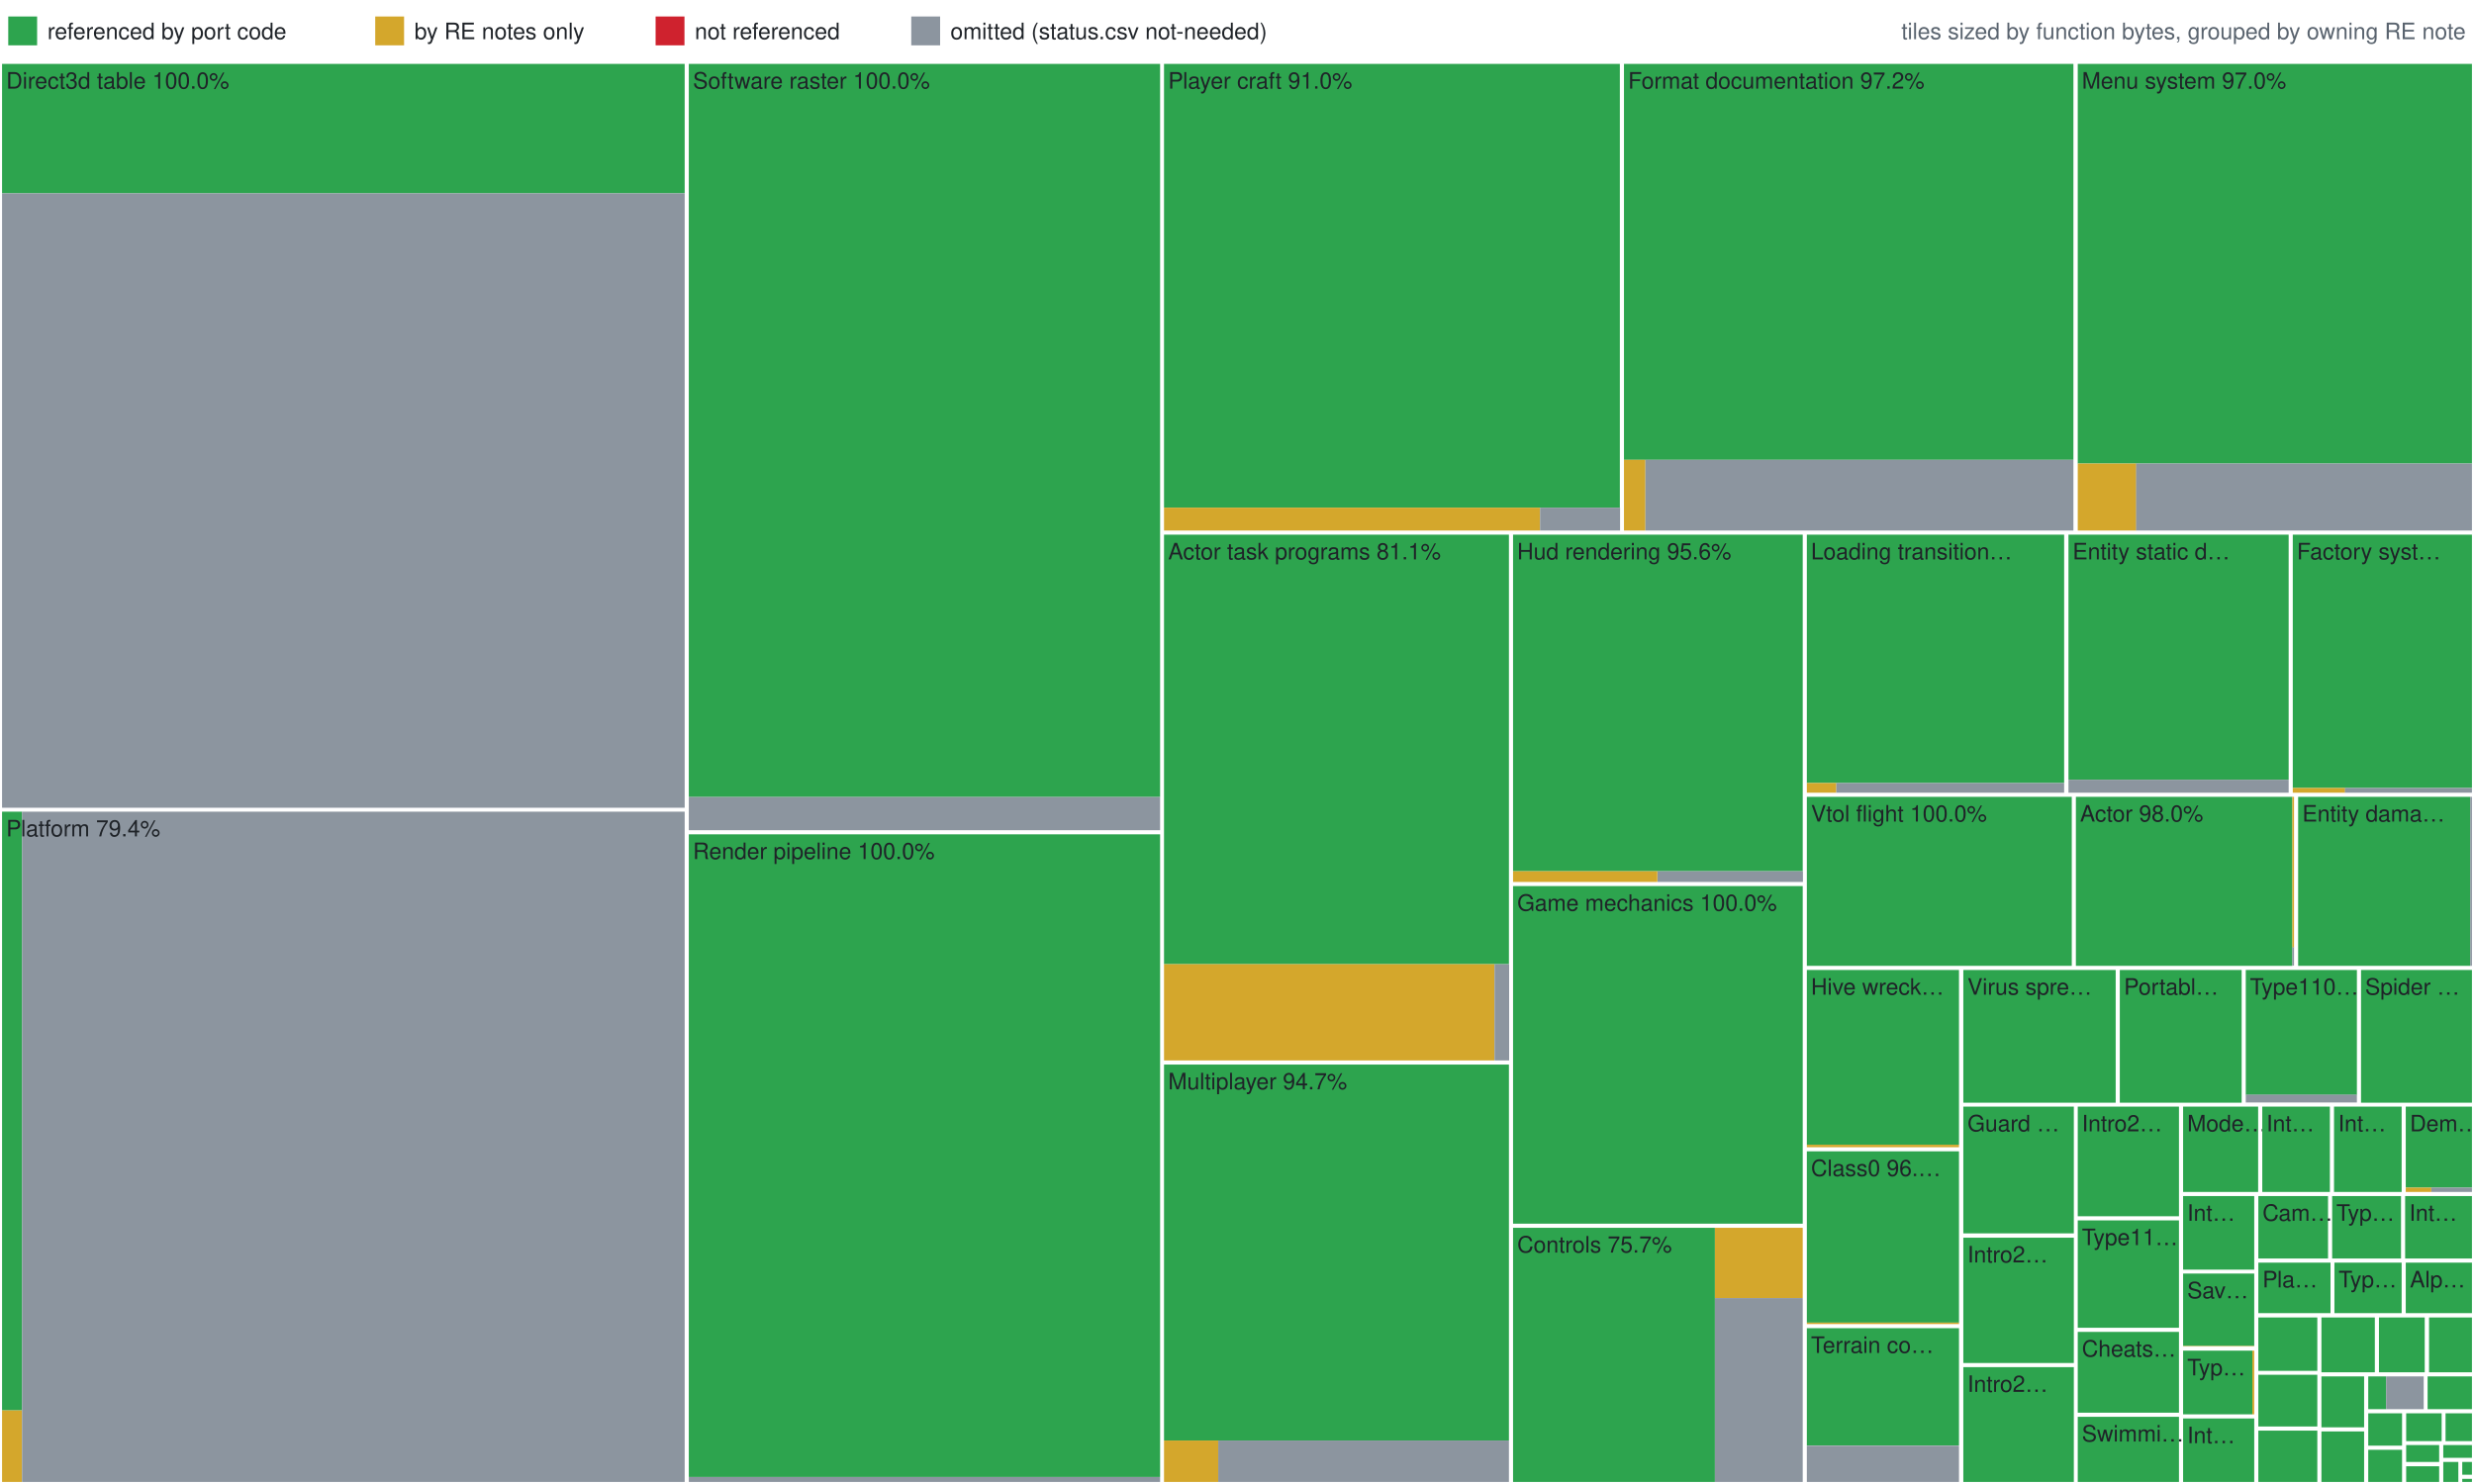
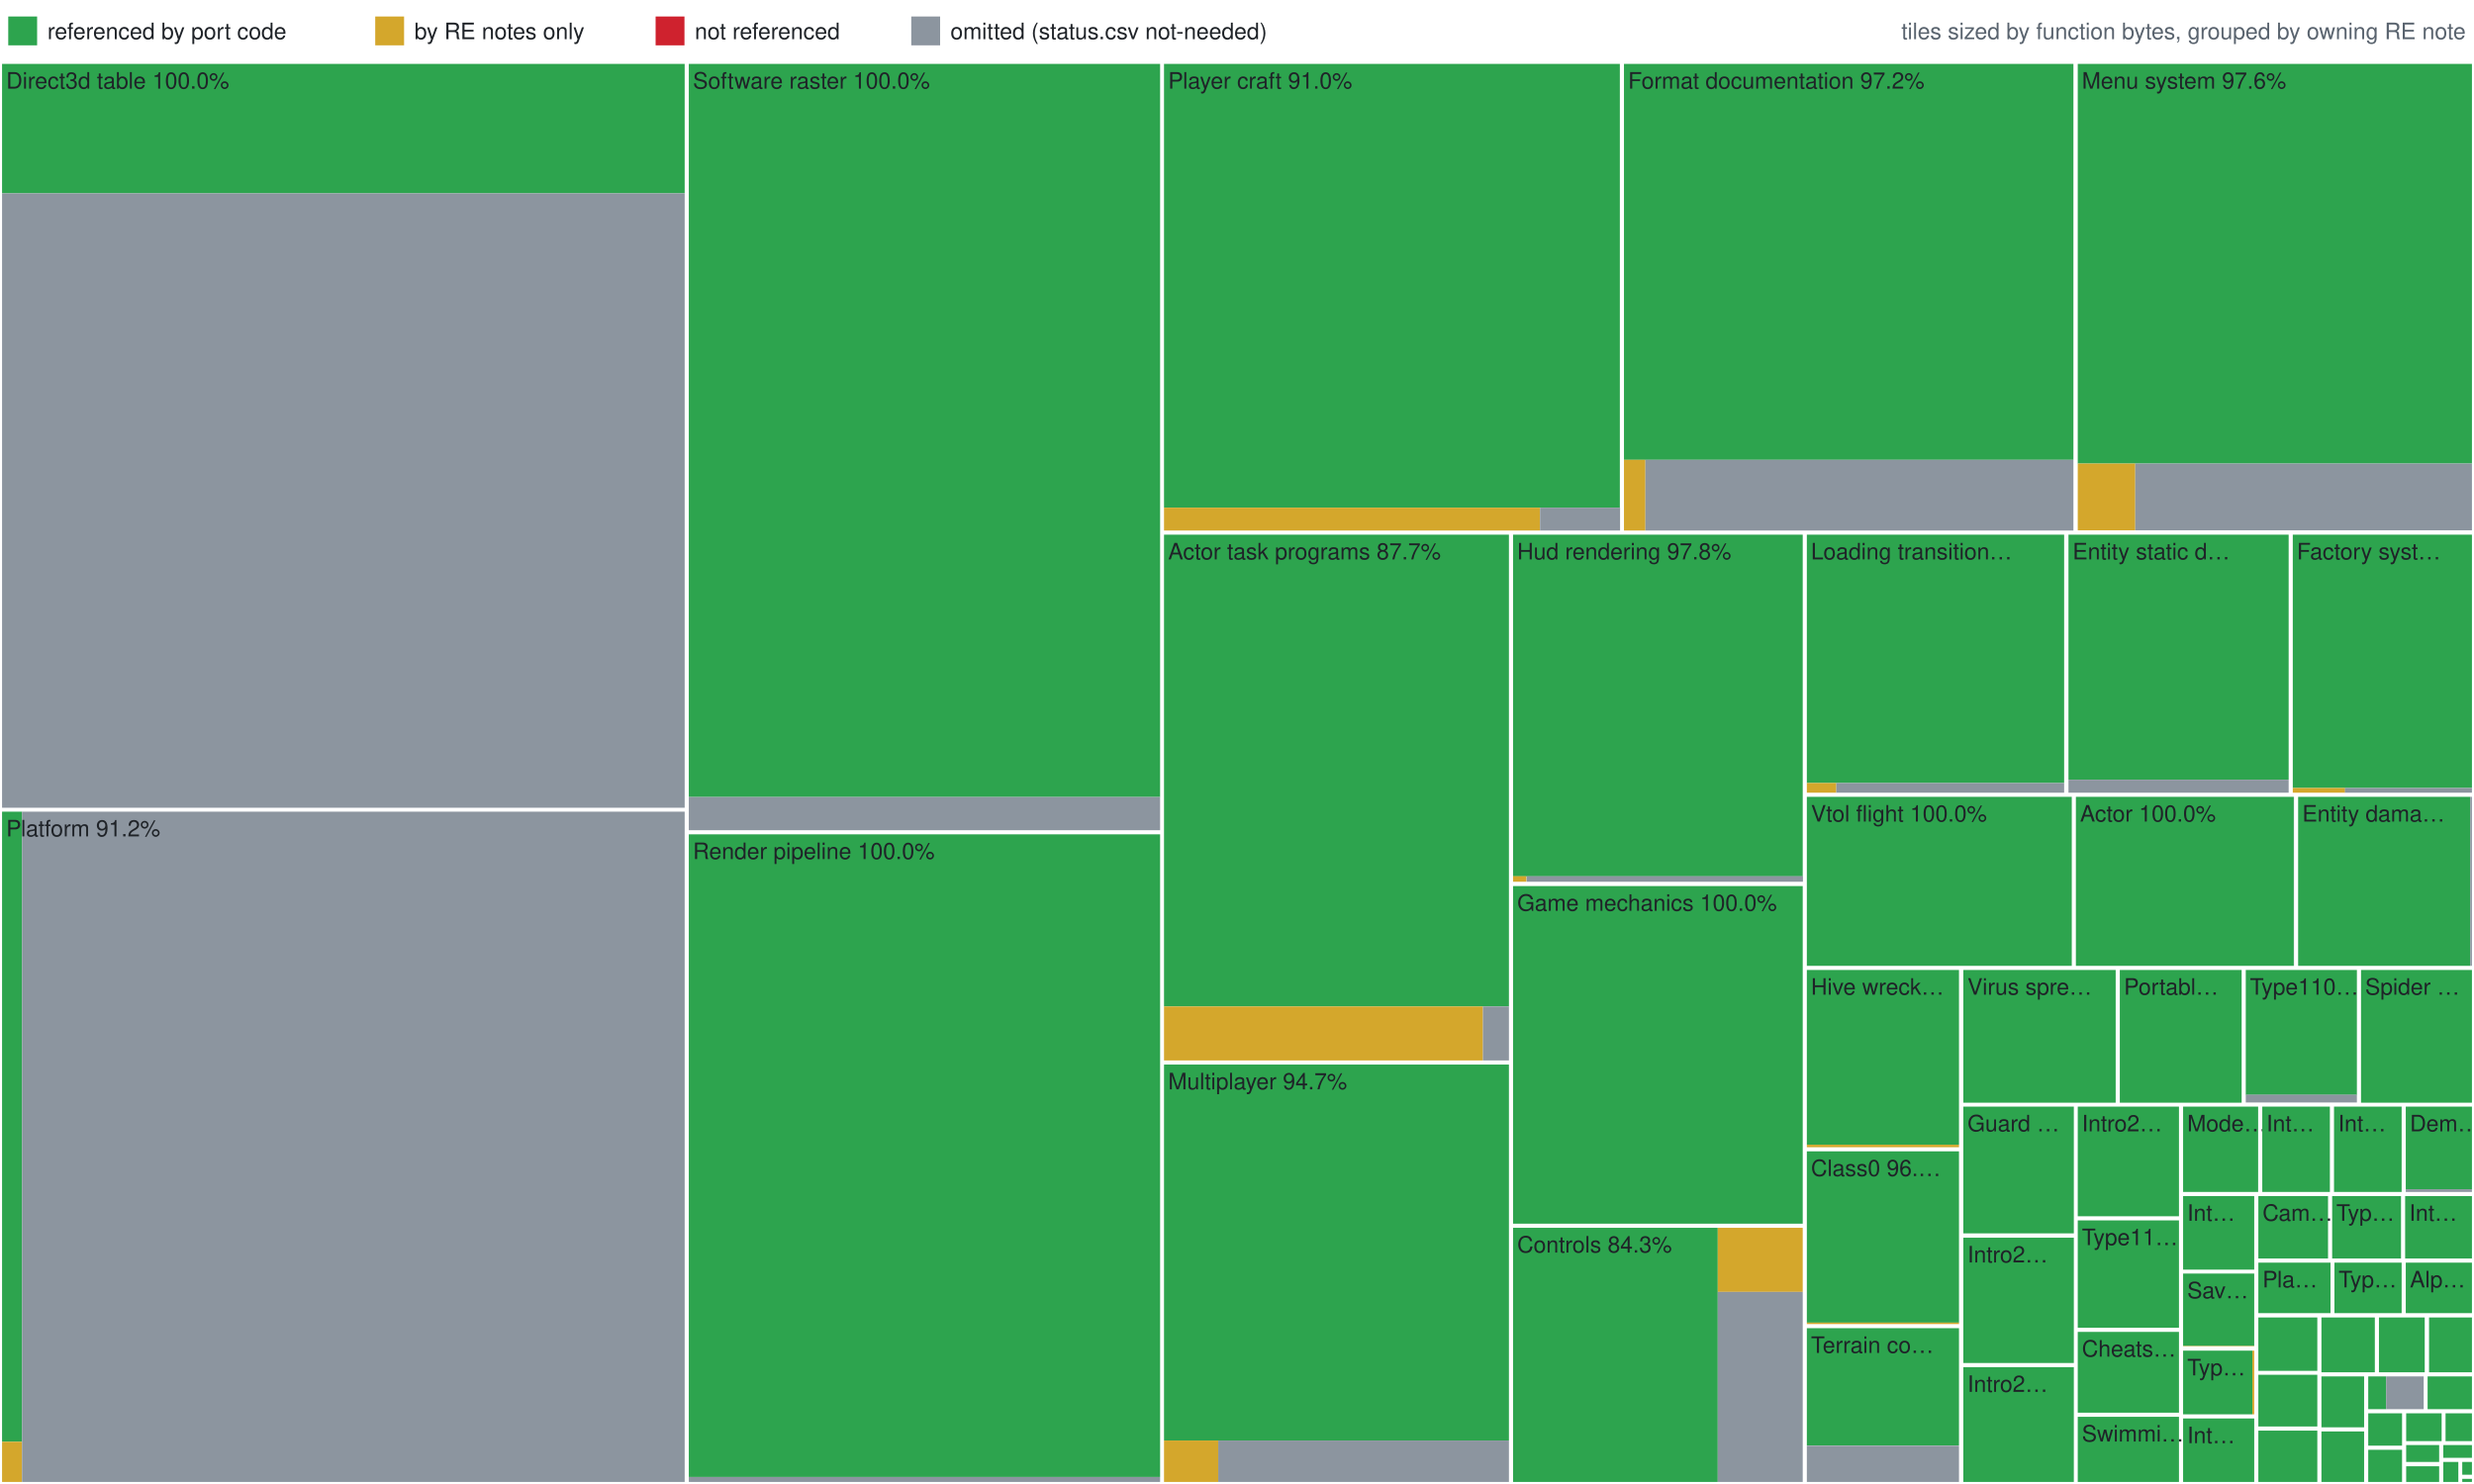
<svg xmlns="http://www.w3.org/2000/svg" width="1200" height="720" viewBox="0 0 1200 720" font-family="Segoe UI, Helvetica, Arial, sans-serif" font-size="11">
  <rect width="1200" height="720" fill="#ffffff" />
  <rect x="4" y="8" width="14" height="14" fill="#2da44e" />
  <text x="23" y="19" fill="#1f2328">referenced by port code</text>
  <rect x="182" y="8" width="14" height="14" fill="#d4a72c" />
  <text x="201" y="19" fill="#1f2328">by RE notes only</text>
  <rect x="318" y="8" width="14" height="14" fill="#cf222e" />
  <text x="337" y="19" fill="#1f2328">not referenced</text>
  <rect x="442" y="8" width="14" height="14" fill="#8c959f" />
  <text x="461" y="19" fill="#1f2328">omitted (status.csv not-needed)</text>
  <text x="1196" y="19" fill="#59636e" text-anchor="end">tiles sized by function bytes, grouped by owning RE note</text>
  <g>
    <rect x="1" y="31" width="331.1" height="62.8" fill="#2da44e" />
    <rect x="1" y="93.8" width="331.1" height="298.1" fill="#8c959f" />
    <text x="3" y="43" fill="#1f2328">Direct3d table 100.0%</text>
  </g>
  <g>
-     <rect x="1" y="393.8" width="9.7" height="290.5" fill="#2da44e" />
-     <rect x="1" y="684.3" width="9.7" height="34.7" fill="#d4a72c" />
+     <rect x="1" y="393.8" width="9.7" height="305.7" fill="#2da44e" />
+     <rect x="1" y="699.5" width="9.7" height="19.5" fill="#d4a72c" />
    <rect x="10.7" y="393.8" width="321.4" height="325.2" fill="#8c959f" />
-     <text x="3" y="405.8" fill="#1f2328">Platform 79.4%</text>
+     <text x="3" y="405.8" fill="#1f2328">Platform 91.2%</text>
  </g>
  <g>
    <rect x="334.1" y="31" width="228.6" height="355.7" fill="#2da44e" />
    <rect x="334.1" y="386.7" width="228.6" height="16.1" fill="#8c959f" />
    <text x="336.1" y="43" fill="#1f2328">Software raster 100.0%</text>
  </g>
  <g>
    <rect x="334.1" y="404.8" width="228.6" height="311.8" fill="#2da44e" />
    <rect x="334.1" y="716.6" width="228.6" height="2.4" fill="#8c959f" />
    <text x="336.1" y="416.8" fill="#1f2328">Render pipeline 100.0%</text>
  </g>
  <g>
    <rect x="564.6" y="31" width="221.1" height="215.3" fill="#2da44e" />
    <rect x="564.6" y="246.3" width="182.4" height="11.1" fill="#d4a72c" />
    <rect x="747" y="246.3" width="38.8" height="11.1" fill="#8c959f" />
    <text x="566.6" y="43" fill="#1f2328">Player craft 91.0%</text>
  </g>
  <g>
    <rect x="787.7" y="31" width="218" height="192.1" fill="#2da44e" />
    <rect x="787.7" y="223.1" width="10.4" height="34.3" fill="#d4a72c" />
    <rect x="798.1" y="223.1" width="207.6" height="34.3" fill="#8c959f" />
    <text x="789.7" y="43" fill="#1f2328">Format documentation 97.2%</text>
  </g>
  <g>
    <rect x="1007.8" y="31" width="191.2" height="193.9" fill="#2da44e" />
-     <rect x="1007.8" y="224.9" width="28.4" height="32.5" fill="#d4a72c" />
-     <rect x="1036.1" y="224.9" width="162.9" height="32.5" fill="#8c959f" />
-     <text x="1009.8" y="43" fill="#1f2328">Menu system 97.0%</text>
-   </g>
-   <g>
-     <rect x="564.6" y="259.4" width="167.3" height="208.4" fill="#2da44e" />
-     <rect x="564.6" y="467.8" width="160.2" height="46.7" fill="#d4a72c" />
-     <rect x="724.9" y="467.8" width="7.1" height="46.7" fill="#8c959f" />
-     <text x="566.6" y="271.4" fill="#1f2328">Actor task programs 81.1%</text>
+     <rect x="1007.8" y="224.9" width="27.9" height="32.4" fill="#d4a72c" />
+     <rect x="1035.7" y="224.9" width="163.3" height="32.4" fill="#8c959f" />
+     <text x="1009.8" y="43" fill="#1f2328">Menu system 97.6%</text>
+   </g>
+   <g>
+     <rect x="564.6" y="259.4" width="167.3" height="228.9" fill="#2da44e" />
+     <rect x="564.6" y="488.3" width="154.7" height="26.2" fill="#d4a72c" />
+     <rect x="719.3" y="488.3" width="12.6" height="26.2" fill="#8c959f" />
+     <text x="566.6" y="271.4" fill="#1f2328">Actor task programs 87.7%</text>
  </g>
  <g>
    <rect x="564.6" y="516.5" width="167.3" height="182.4" fill="#2da44e" />
    <rect x="564.6" y="698.9" width="26.3" height="20.1" fill="#d4a72c" />
    <rect x="590.9" y="698.9" width="141" height="20.1" fill="#8c959f" />
    <text x="566.6" y="528.5" fill="#1f2328">Multiplayer 94.7%</text>
  </g>
  <g>
-     <rect x="733.9" y="259.4" width="140.5" height="163.3" fill="#2da44e" />
-     <rect x="733.9" y="422.7" width="70" height="5.2" fill="#d4a72c" />
-     <rect x="804" y="422.7" width="70.5" height="5.2" fill="#8c959f" />
-     <text x="735.9" y="271.4" fill="#1f2328">Hud rendering 95.6%</text>
+     <rect x="733.9" y="259.4" width="140.5" height="165.8" fill="#2da44e" />
+     <rect x="733.9" y="425.1" width="6.5" height="2.7" fill="#d4a72c" />
+     <rect x="740.5" y="425.1" width="134" height="2.7" fill="#8c959f" />
+     <text x="735.9" y="271.4" fill="#1f2328">Hud rendering 97.8%</text>
  </g>
  <g>
    <rect x="733.9" y="429.9" width="140.5" height="163.8" fill="#2da44e" />
    <text x="735.9" y="441.9" fill="#1f2328">Game mechanics 100.0%</text>
  </g>
  <g>
-     <rect x="733.9" y="595.7" width="97.9" height="123.3" fill="#2da44e" />
-     <rect x="831.8" y="595.7" width="42.6" height="34.1" fill="#d4a72c" />
-     <rect x="831.8" y="629.8" width="42.6" height="89.2" fill="#8c959f" />
-     <text x="735.9" y="607.7" fill="#1f2328">Controls 75.7%</text>
+     <rect x="733.9" y="595.7" width="99.3" height="123.3" fill="#2da44e" />
+     <rect x="833.2" y="595.7" width="41.2" height="31.1" fill="#d4a72c" />
+     <rect x="833.2" y="626.8" width="41.2" height="92.2" fill="#8c959f" />
+     <text x="735.9" y="607.7" fill="#1f2328">Controls 84.3%</text>
  </g>
  <g>
    <rect x="876.4" y="259.4" width="124.8" height="120.5" fill="#2da44e" />
    <rect x="876.4" y="379.9" width="14.3" height="4.7" fill="#d4a72c" />
    <rect x="890.7" y="379.9" width="110.5" height="4.7" fill="#8c959f" />
    <text x="878.4" y="271.4" fill="#1f2328">Loading transition…</text>
  </g>
  <g>
    <rect x="1003.3" y="259.4" width="106.8" height="118.9" fill="#2da44e" />
    <rect x="1003.3" y="378.3" width="106.8" height="6.3" fill="#8c959f" />
    <text x="1005.3" y="271.4" fill="#1f2328">Entity static d…</text>
  </g>
  <g>
    <rect x="1112.1" y="259.4" width="86.9" height="122.9" fill="#2da44e" />
    <rect x="1112.1" y="382.3" width="25.4" height="2.3" fill="#d4a72c" />
    <rect x="1137.4" y="382.3" width="61.6" height="2.3" fill="#8c959f" />
    <text x="1114.1" y="271.4" fill="#1f2328">Factory syst…</text>
  </g>
  <g>
    <rect x="876.4" y="386.6" width="128.5" height="82" fill="#2da44e" />
    <text x="878.4" y="398.6" fill="#1f2328">Vtol flight 100.0%</text>
  </g>
  <g>
-     <rect x="1006.9" y="386.6" width="105" height="82" fill="#2da44e" />
-     <rect x="1111.9" y="386.6" width="0.8" height="73.1" fill="#d4a72c" />
-     <rect x="1111.9" y="459.6" width="0.8" height="8.9" fill="#8c959f" />
-     <text x="1008.9" y="398.6" fill="#1f2328">Actor 98.0%</text>
+     <rect x="1006.9" y="386.6" width="105.7" height="82" fill="#2da44e" />
+     <rect x="1112.6" y="386.6" width="0.1" height="82" fill="#8c959f" />
+     <text x="1008.9" y="398.6" fill="#1f2328">Actor 100.0%</text>
  </g>
  <g>
    <rect x="1114.7" y="386.6" width="83.5" height="82" fill="#2da44e" />
    <rect x="1198.2" y="386.6" width="0.8" height="82" fill="#8c959f" />
    <text x="1116.7" y="398.6" fill="#1f2328">Entity dama…</text>
  </g>
  <g>
    <rect x="876.4" y="470.6" width="73.8" height="84.8" fill="#2da44e" />
    <rect x="876.4" y="555.4" width="73.8" height="1.2" fill="#d4a72c" />
    <text x="878.4" y="482.6" fill="#1f2328">Hive wreck…</text>
  </g>
  <g>
    <rect x="876.4" y="558.6" width="73.8" height="83.1" fill="#2da44e" />
    <rect x="876.4" y="641.7" width="73.8" height="0.7" fill="#d4a72c" />
    <text x="878.4" y="570.6" fill="#1f2328">Class0 96.…</text>
  </g>
  <g>
    <rect x="876.4" y="644.4" width="73.8" height="56.9" fill="#2da44e" />
    <rect x="876.4" y="701.4" width="73.8" height="17.6" fill="#8c959f" />
    <text x="878.4" y="656.4" fill="#1f2328">Terrain co…</text>
  </g>
  <g>
    <rect x="952.3" y="470.6" width="73.9" height="64.4" fill="#2da44e" />
    <text x="954.3" y="482.6" fill="#1f2328">Virus spre…</text>
  </g>
  <g>
    <rect x="1028.2" y="470.6" width="59.1" height="64.4" fill="#2da44e" />
    <text x="1030.2" y="482.6" fill="#1f2328">Portabl…</text>
  </g>
  <g>
    <rect x="1089.3" y="470.6" width="53.9" height="60.6" fill="#2da44e" />
    <rect x="1089.3" y="531.1" width="53.9" height="3.8" fill="#8c959f" />
    <text x="1091.3" y="482.6" fill="#1f2328">Type110…</text>
  </g>
  <g>
    <rect x="1145.2" y="470.6" width="53.8" height="64.4" fill="#2da44e" />
    <text x="1147.2" y="482.6" fill="#1f2328">Spider …</text>
  </g>
  <g>
    <rect x="952.3" y="536.9" width="53.6" height="61.5" fill="#2da44e" />
    <text x="954.3" y="548.9" fill="#1f2328">Guard …</text>
  </g>
  <g>
    <rect x="952.3" y="600.5" width="53.6" height="60.8" fill="#2da44e" />
    <text x="954.3" y="612.5" fill="#1f2328">Intro2…</text>
  </g>
  <g>
    <rect x="952.3" y="663.3" width="53.6" height="55.7" fill="#2da44e" />
    <text x="954.3" y="675.3" fill="#1f2328">Intro2…</text>
  </g>
  <g>
    <rect x="1007.8" y="536.9" width="49.1" height="53.2" fill="#2da44e" />
    <text x="1009.8" y="548.9" fill="#1f2328">Intro2…</text>
  </g>
  <g>
    <rect x="1007.8" y="592.1" width="49.1" height="52.1" fill="#2da44e" />
    <text x="1009.8" y="604.1" fill="#1f2328">Type11…</text>
  </g>
  <g>
    <rect x="1007.8" y="646.2" width="49.1" height="39.2" fill="#2da44e" />
    <text x="1009.8" y="658.2" fill="#1f2328">Cheats…</text>
  </g>
  <g>
    <rect x="1007.8" y="687.4" width="49.1" height="31.6" fill="#2da44e" />
    <text x="1009.8" y="699.4" fill="#1f2328">Swimmi…</text>
  </g>
  <g>
    <rect x="1058.9" y="536.9" width="36.4" height="41.4" fill="#2da44e" />
    <text x="1060.9" y="548.9" fill="#1f2328">Mode…</text>
  </g>
  <g>
    <rect x="1097.3" y="536.9" width="32.8" height="41.4" fill="#2da44e" />
    <text x="1099.3" y="548.9" fill="#1f2328">Int…</text>
  </g>
  <g>
    <rect x="1132.1" y="536.9" width="32.8" height="41.4" fill="#2da44e" />
    <text x="1134.1" y="548.9" fill="#1f2328">Int…</text>
  </g>
  <g>
-     <rect x="1166.9" y="536.9" width="32.1" height="39.3" fill="#2da44e" />
-     <rect x="1166.9" y="576.2" width="12.4" height="2.1" fill="#d4a72c" />
-     <rect x="1179.3" y="576.2" width="19.7" height="2.1" fill="#8c959f" />
+     <rect x="1166.9" y="536.9" width="32.1" height="40.1" fill="#2da44e" />
+     <rect x="1166.9" y="577" width="32.1" height="1.3" fill="#8c959f" />
    <text x="1168.9" y="548.9" fill="#1f2328">Dem…</text>
  </g>
  <g>
    <rect x="1058.9" y="580.3" width="34.5" height="35.7" fill="#2da44e" />
    <text x="1060.9" y="592.3" fill="#1f2328">Int…</text>
  </g>
  <g>
    <rect x="1058.9" y="617.9" width="34.5" height="35.1" fill="#2da44e" />
    <rect x="1058.9" y="653.1" width="34.5" height="0.2" fill="#d4a72c" />
    <text x="1060.9" y="629.9" fill="#1f2328">Sav…</text>
  </g>
  <g>
    <rect x="1058.9" y="655.3" width="33.6" height="30.9" fill="#2da44e" />
    <rect x="1092.5" y="655.3" width="0.9" height="30.9" fill="#d4a72c" />
    <text x="1060.9" y="667.3" fill="#1f2328">Typ…</text>
  </g>
  <g>
    <rect x="1058.9" y="688.2" width="34.5" height="30.8" fill="#2da44e" />
    <text x="1060.9" y="700.2" fill="#1f2328">Int…</text>
  </g>
  <g>
    <rect x="1095.4" y="580.3" width="33.8" height="30.3" fill="#2da44e" />
    <text x="1097.4" y="592.3" fill="#1f2328">Cam…</text>
  </g>
  <g>
    <rect x="1131.2" y="580.3" width="33.4" height="30.3" fill="#2da44e" />
    <text x="1133.2" y="592.3" fill="#1f2328">Typ…</text>
  </g>
  <g>
    <rect x="1166.6" y="580.3" width="32.4" height="30.3" fill="#2da44e" />
    <text x="1168.6" y="592.3" fill="#1f2328">Int…</text>
  </g>
  <g>
    <rect x="1095.4" y="612.6" width="35" height="24.5" fill="#2da44e" />
    <text x="1097.4" y="624.6" fill="#1f2328">Pla…</text>
  </g>
  <g>
    <rect x="1132.3" y="612.6" width="32.6" height="24.5" fill="#2da44e" />
    <text x="1134.3" y="624.6" fill="#1f2328">Typ…</text>
  </g>
  <g>
    <rect x="1166.9" y="612.6" width="32.1" height="24.5" fill="#2da44e" />
    <text x="1168.9" y="624.6" fill="#1f2328">Alp…</text>
  </g>
  <g>
    <rect x="1095.4" y="639.2" width="28.6" height="25.9" fill="#2da44e" />
  </g>
  <g>
    <rect x="1095.4" y="667" width="28.6" height="25.1" fill="#2da44e" />
  </g>
  <g>
    <rect x="1095.4" y="694.1" width="28.6" height="24.9" fill="#2da44e" />
  </g>
  <g>
    <rect x="1126" y="639.2" width="25.9" height="26.6" fill="#2da44e" />
  </g>
  <g>
    <rect x="1153.9" y="639.2" width="22.2" height="26.6" fill="#2da44e" />
  </g>
  <g>
    <rect x="1178.2" y="639.2" width="20.8" height="26.6" fill="#2da44e" />
  </g>
  <g>
    <rect x="1126" y="667.8" width="20.7" height="24.7" fill="#2da44e" />
  </g>
  <g>
    <rect x="1126" y="694.5" width="20.7" height="24.5" fill="#2da44e" />
  </g>
  <g>
    <rect x="1148.7" y="667.8" width="8.7" height="15.9" fill="#2da44e" />
    <rect x="1157.4" y="667.8" width="18.2" height="15.9" fill="#8c959f" />
  </g>
  <g>
    <rect x="1177.5" y="667.8" width="21.5" height="15.9" fill="#2da44e" />
  </g>
  <g>
    <rect x="1148.7" y="685.7" width="16.4" height="15.7" fill="#2da44e" />
  </g>
  <g>
    <rect x="1148.7" y="703.4" width="16.4" height="15.6" fill="#2da44e" />
  </g>
  <g>
    <rect x="1167.1" y="685.7" width="17.2" height="13.5" fill="#2da44e" />
  </g>
  <g>
    <rect x="1186.2" y="685.7" width="12.8" height="13.5" fill="#2da44e" />
  </g>
  <g>
    <rect x="1167.1" y="701.1" width="16" height="8.2" fill="#2da44e" />
  </g>
  <g>
    <rect x="1167.1" y="711.4" width="16" height="7.6" fill="#2da44e" />
  </g>
  <g>
    <rect x="1185.1" y="701.1" width="13.9" height="6.2" fill="#2da44e" />
  </g>
  <g>
    <rect x="1185.1" y="709.3" width="7.3" height="9.7" fill="#2da44e" />
  </g>
  <g>
    <rect x="1194.3" y="709.3" width="4.7" height="6.2" fill="#2da44e" />
  </g>
  <g>
    <rect x="1194.3" y="717.5" width="4.7" height="1.5" fill="#2da44e" />
  </g>
</svg>
